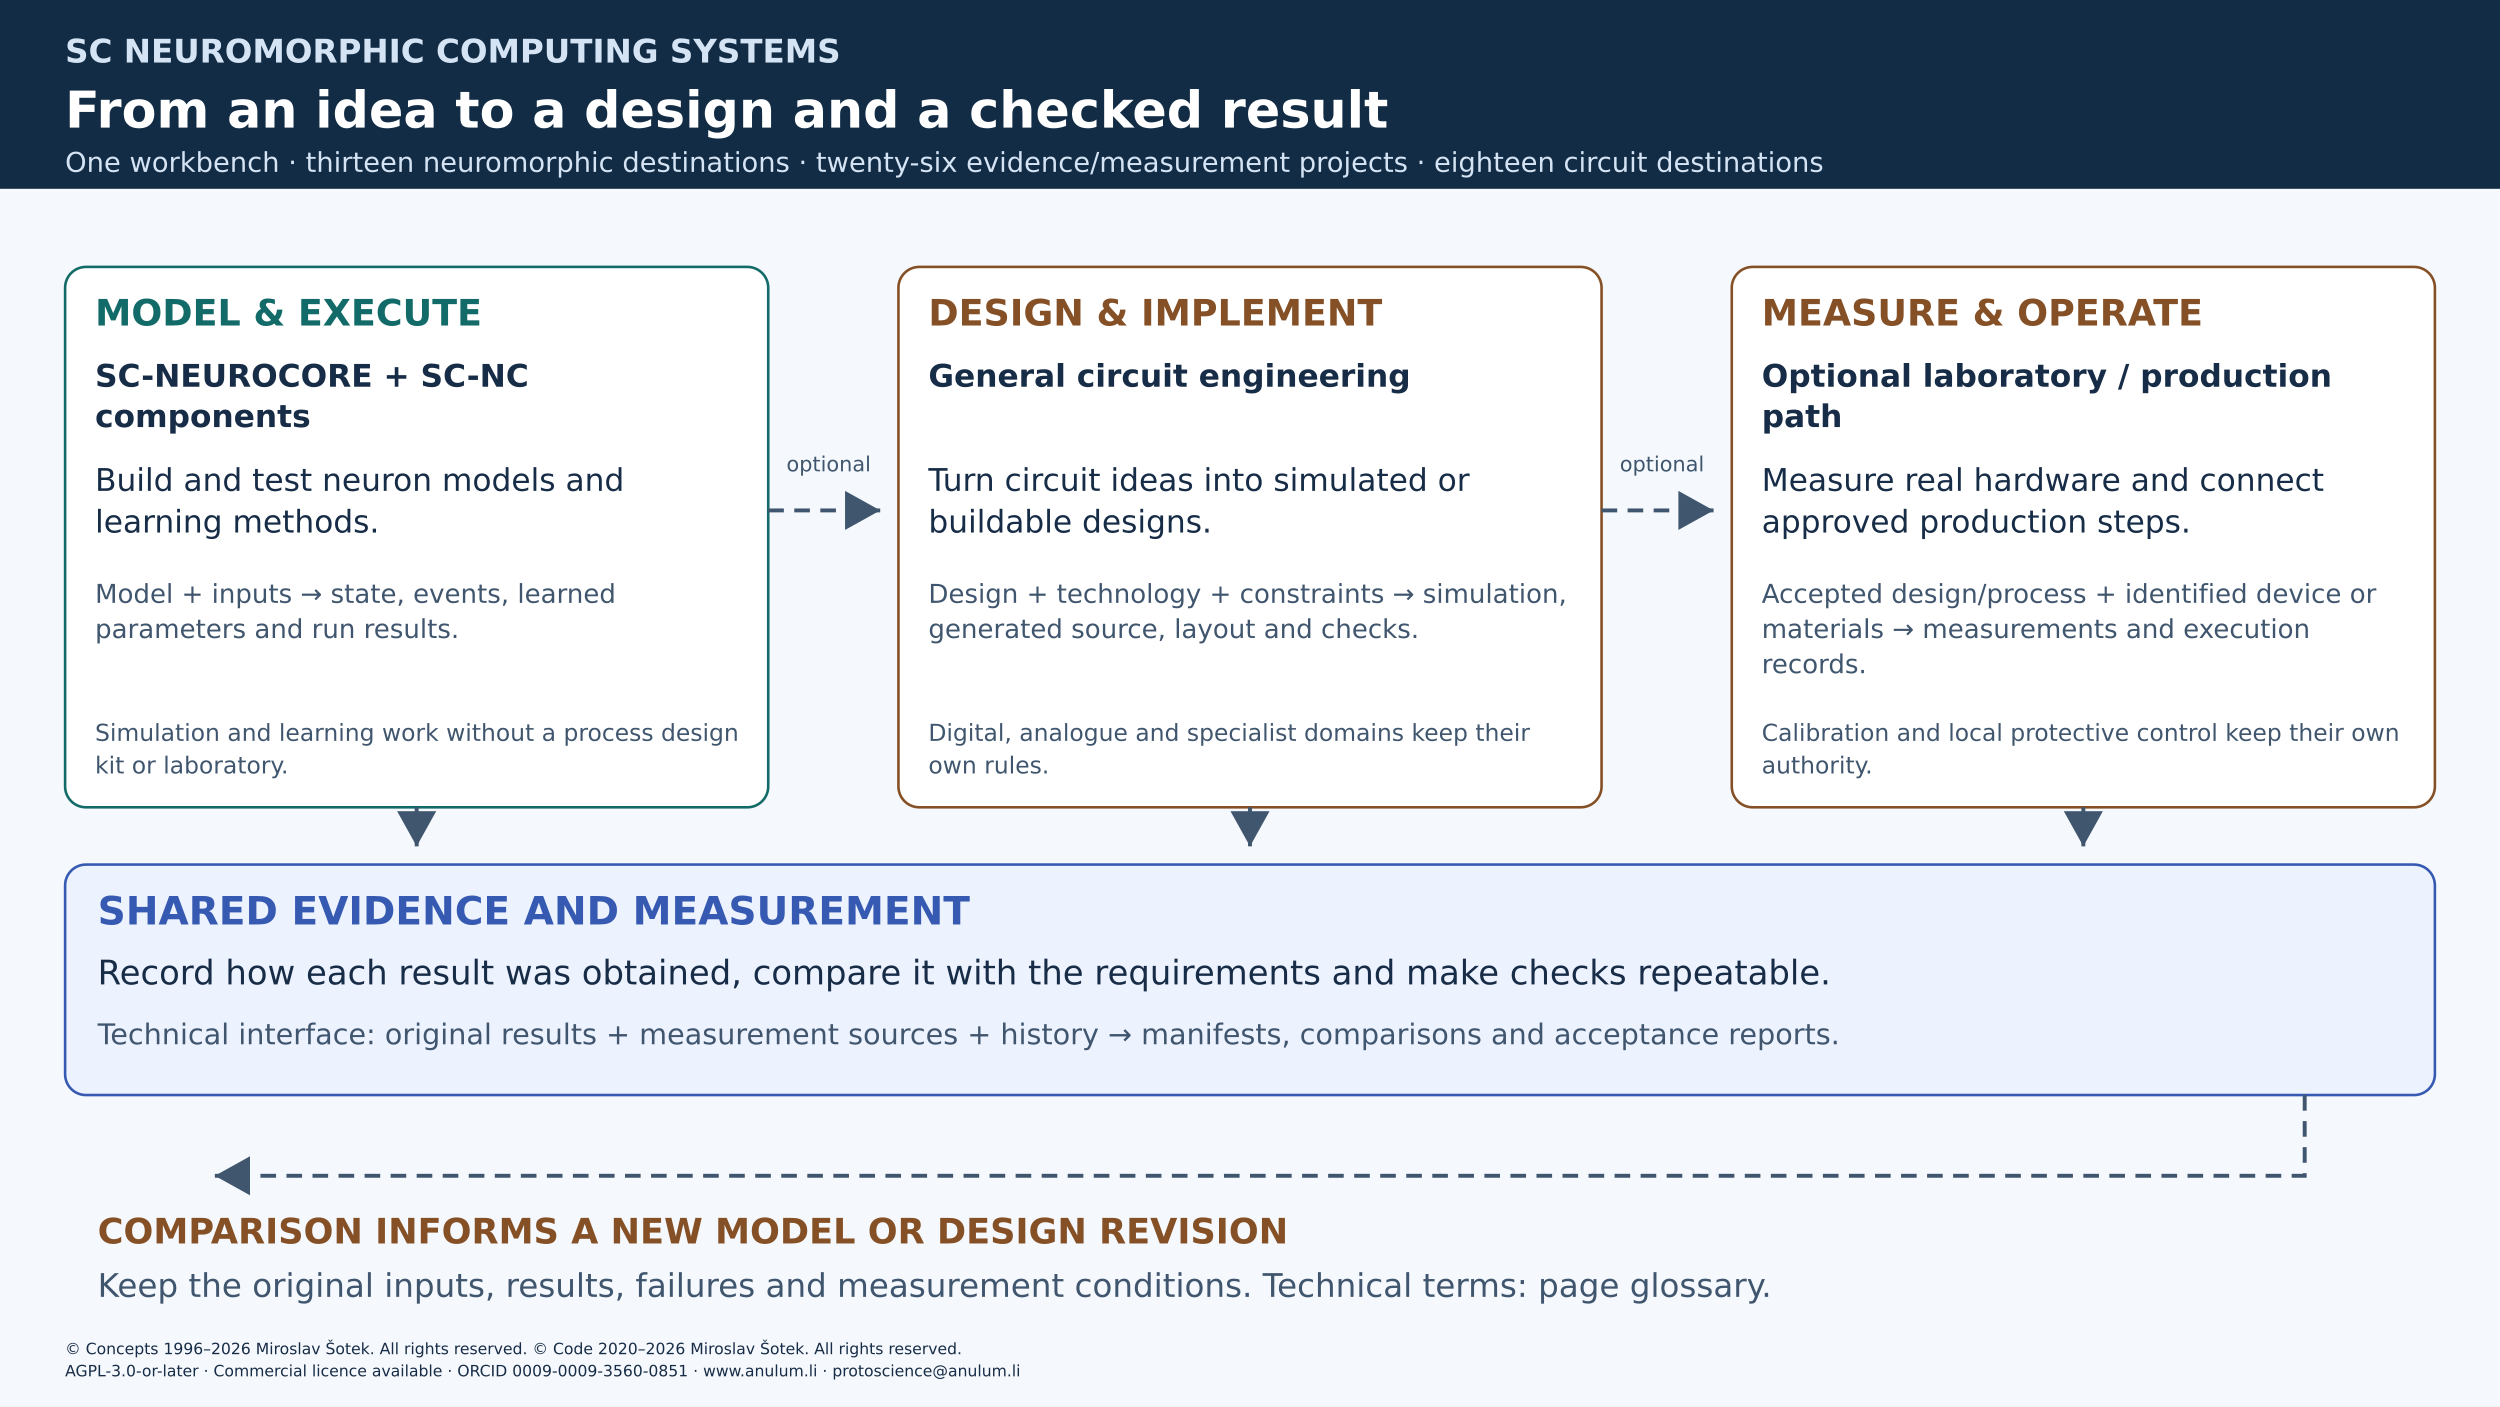
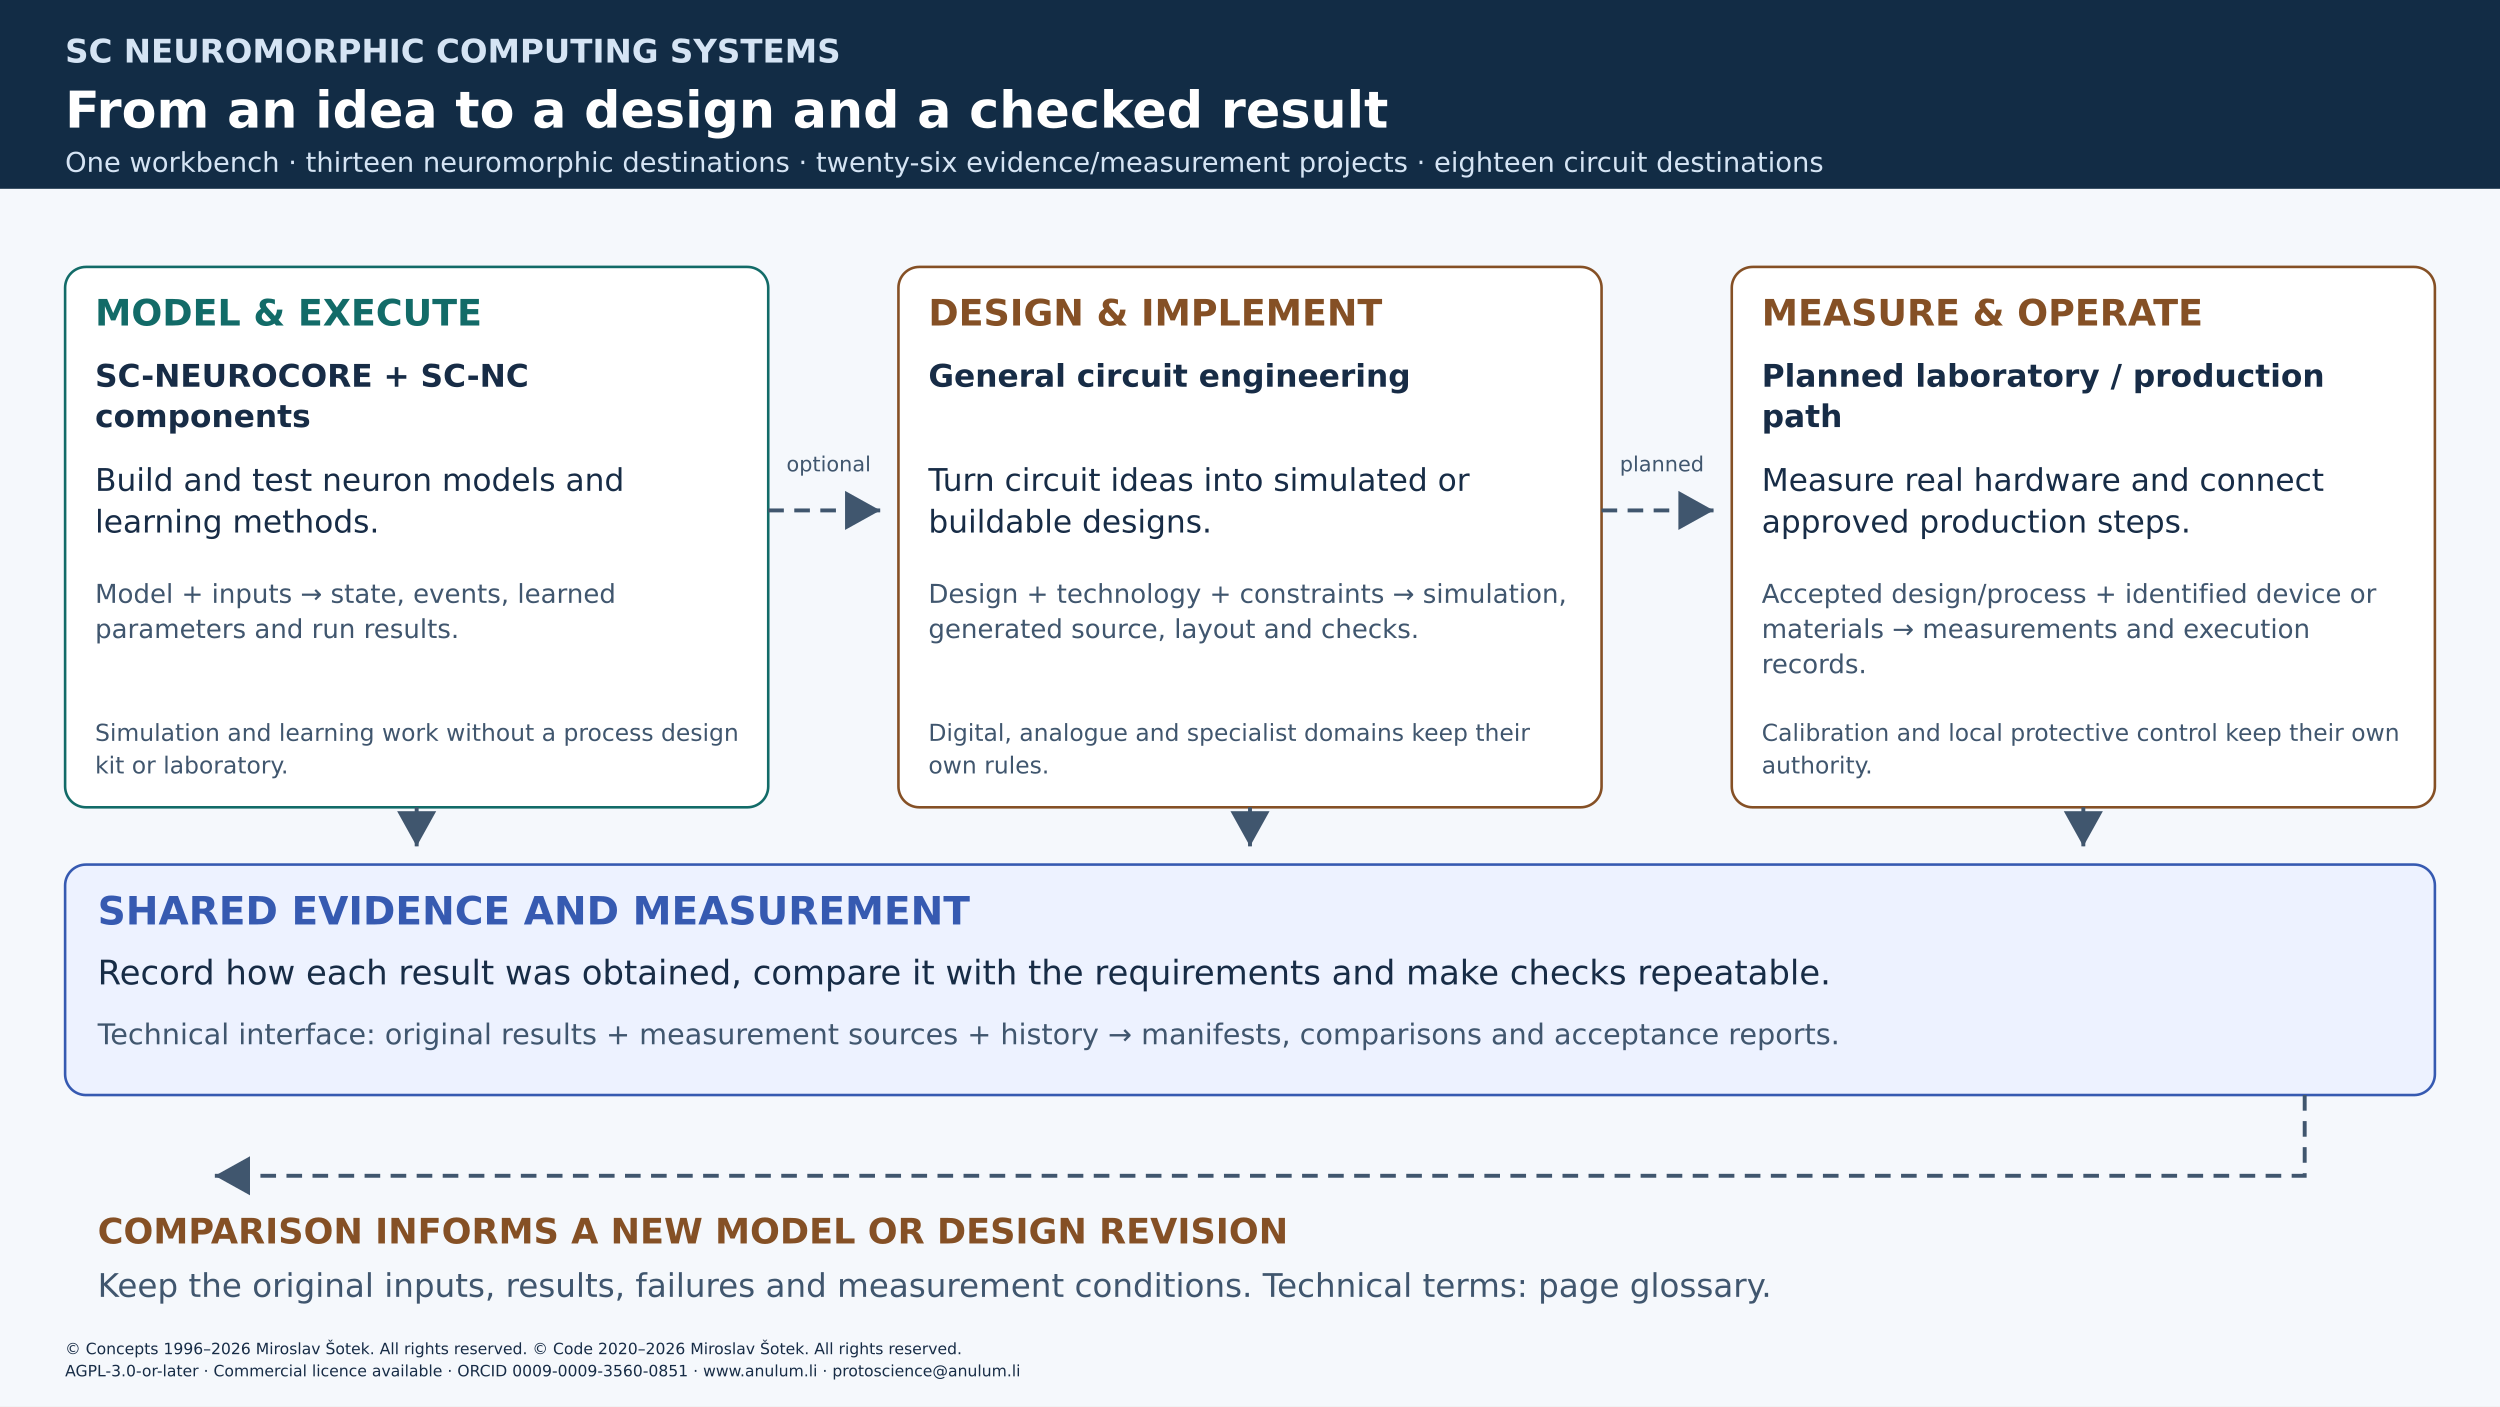
<svg xmlns="http://www.w3.org/2000/svg" width="1920" height="1080" viewBox="0 0 1920 1080" role="img" aria-labelledby="title desc" xml:lang="en">
  <style>text{font-family:DejaVu Sans,Arial,sans-serif}a{text-decoration:none}</style>
  <defs>
    <marker id="arrow" markerWidth="12" markerHeight="12" refX="9" refY="5" orient="auto">
      <path d="M0 0L9 5L0 10Z" fill="#40566e" />
    </marker>
  </defs>
  <rect x="0" y="0" width="1920" height="1080" rx="0" fill="#f5f8fc" stroke="none" stroke-width="2" />
  <rect x="0" y="0" width="1920" height="145" rx="0" fill="#122c45" stroke="none" stroke-width="2" />
  <text x="50" y="48" font-size="25" fill="#d5e4f4" font-weight="700">SC NEUROMORPHIC COMPUTING SYSTEMS</text>
  <text x="50" y="98" font-size="39" fill="#ffffff" font-weight="700">From an idea to a design and a checked result</text>
  <text x="50" y="132" font-size="21" fill="#d5e4f4" font-weight="400">One workbench · thirteen neuromorphic destinations · twenty-six evidence/measurement projects · eighteen circuit destinations</text>
  <rect x="50" y="205" width="540" height="415" rx="16" fill="#ffffff" stroke="#126b68" stroke-width="2" />
  <text x="73" y="250" font-size="28" fill="#126b68" font-weight="700">MODEL &amp; EXECUTE</text>
  <text x="73" y="297" font-size="24" fill="#172c46" font-weight="700">SC-NEUROCORE + SC-NC</text>
  <text x="73" y="328" font-size="24" fill="#172c46" font-weight="700">components</text>
  <text x="73" y="377" font-size="24" fill="#172c46" font-weight="400">Build and test neuron models and</text>
  <text x="73" y="409" font-size="24" fill="#172c46" font-weight="400">learning methods.</text>
  <text x="73" y="463" font-size="20" fill="#40566e" font-weight="400">Model + inputs → state, events, learned</text>
  <text x="73" y="490" font-size="20" fill="#40566e" font-weight="400">parameters and run results.</text>
  <text x="73" y="569" font-size="18" fill="#40566e" font-weight="400">Simulation and learning work without a process design</text>
  <text x="73" y="594" font-size="18" fill="#40566e" font-weight="400">kit or laboratory.</text>
  <rect x="690" y="205" width="540" height="415" rx="16" fill="#ffffff" stroke="#855025" stroke-width="2" />
  <text x="713" y="250" font-size="28" fill="#855025" font-weight="700">DESIGN &amp; IMPLEMENT</text>
  <text x="713" y="297" font-size="24" fill="#172c46" font-weight="700">General circuit engineering</text>
  <text x="713" y="377" font-size="24" fill="#172c46" font-weight="400">Turn circuit ideas into simulated or</text>
  <text x="713" y="409" font-size="24" fill="#172c46" font-weight="400">buildable designs.</text>
  <text x="713" y="463" font-size="20" fill="#40566e" font-weight="400">Design + technology + constraints → simulation,</text>
  <text x="713" y="490" font-size="20" fill="#40566e" font-weight="400">generated source, layout and checks.</text>
  <text x="713" y="569" font-size="18" fill="#40566e" font-weight="400">Digital, analogue and specialist domains keep their</text>
  <text x="713" y="594" font-size="18" fill="#40566e" font-weight="400">own rules.</text>
  <rect x="1330" y="205" width="540" height="415" rx="16" fill="#ffffff" stroke="#855025" stroke-width="2" />
  <text x="1353" y="250" font-size="28" fill="#855025" font-weight="700">MEASURE &amp; OPERATE</text>
-   <text x="1353" y="297" font-size="24" fill="#172c46" font-weight="700">Optional laboratory / production</text>
+   <text x="1353" y="297" font-size="24" fill="#172c46" font-weight="700">Planned laboratory / production</text>
  <text x="1353" y="328" font-size="24" fill="#172c46" font-weight="700">path</text>
  <text x="1353" y="377" font-size="24" fill="#172c46" font-weight="400">Measure real hardware and connect</text>
  <text x="1353" y="409" font-size="24" fill="#172c46" font-weight="400">approved production steps.</text>
  <text x="1353" y="463" font-size="20" fill="#40566e" font-weight="400">Accepted design/process + identified device or</text>
  <text x="1353" y="490" font-size="20" fill="#40566e" font-weight="400">materials → measurements and execution</text>
  <text x="1353" y="517" font-size="20" fill="#40566e" font-weight="400">records.</text>
  <text x="1353" y="569" font-size="18" fill="#40566e" font-weight="400">Calibration and local protective control keep their own</text>
  <text x="1353" y="594" font-size="18" fill="#40566e" font-weight="400">authority.</text>
  <path d="M590 392 L676 392" stroke="#40566e" stroke-width="3" fill="none" marker-end="url(#arrow)" stroke-dasharray="12 8" />
  <path d="M1230 392 L1316 392" stroke="#40566e" stroke-width="3" fill="none" marker-end="url(#arrow)" stroke-dasharray="12 8" />
  <text x="604" y="362" font-size="16" fill="#40566e" font-weight="400">optional</text>
-   <text x="1244" y="362" font-size="16" fill="#40566e" font-weight="400">optional</text>
+   <text x="1244" y="362" font-size="16" fill="#40566e" font-weight="400">planned</text>
  <path d="M320 620 L320 650" stroke="#40566e" stroke-width="3" fill="none" marker-end="url(#arrow)" />
  <path d="M960 620 L960 650" stroke="#40566e" stroke-width="3" fill="none" marker-end="url(#arrow)" />
  <path d="M1600 620 L1600 650" stroke="#40566e" stroke-width="3" fill="none" marker-end="url(#arrow)" />
  <rect x="50" y="664" width="1820" height="177" rx="16" fill="#edf2ff" stroke="#365ab1" stroke-width="2" />
  <text x="75" y="710" font-size="30" fill="#365ab1" font-weight="700">SHARED EVIDENCE AND MEASUREMENT</text>
  <text x="75" y="756" font-size="26" fill="#172c46" font-weight="400">Record how each result was obtained, compare it with the requirements and make checks repeatable.</text>
  <text x="75" y="802" font-size="22" fill="#40566e" font-weight="400">Technical interface: original results + measurement sources + history → manifests, comparisons and acceptance reports.</text>
  <path d="M1770 841 L1770 903 L165 903" stroke="#40566e" stroke-width="3" fill="none" marker-end="url(#arrow)" stroke-dasharray="12 8" />
  <text x="75" y="955" font-size="27" fill="#855025" font-weight="700">COMPARISON INFORMS A NEW MODEL OR DESIGN REVISION</text>
  <text x="75" y="996" font-size="25" fill="#40566e" font-weight="400">Keep the original inputs, results, failures and measurement conditions. Technical terms: page glossary.</text>
  <text x="50" y="1040" font-size="12" fill="#172c46" font-weight="400">© Concepts 1996–2026 Miroslav Šotek. All rights reserved.  © Code 2020–2026 Miroslav Šotek. All rights reserved.</text>
  <text x="50" y="1057" font-size="12" fill="#172c46" font-weight="400">AGPL-3.0-or-later · Commercial licence available · ORCID 0009-0009-3560-0851 · www.anulum.li · protoscience@anulum.li</text>
</svg>
